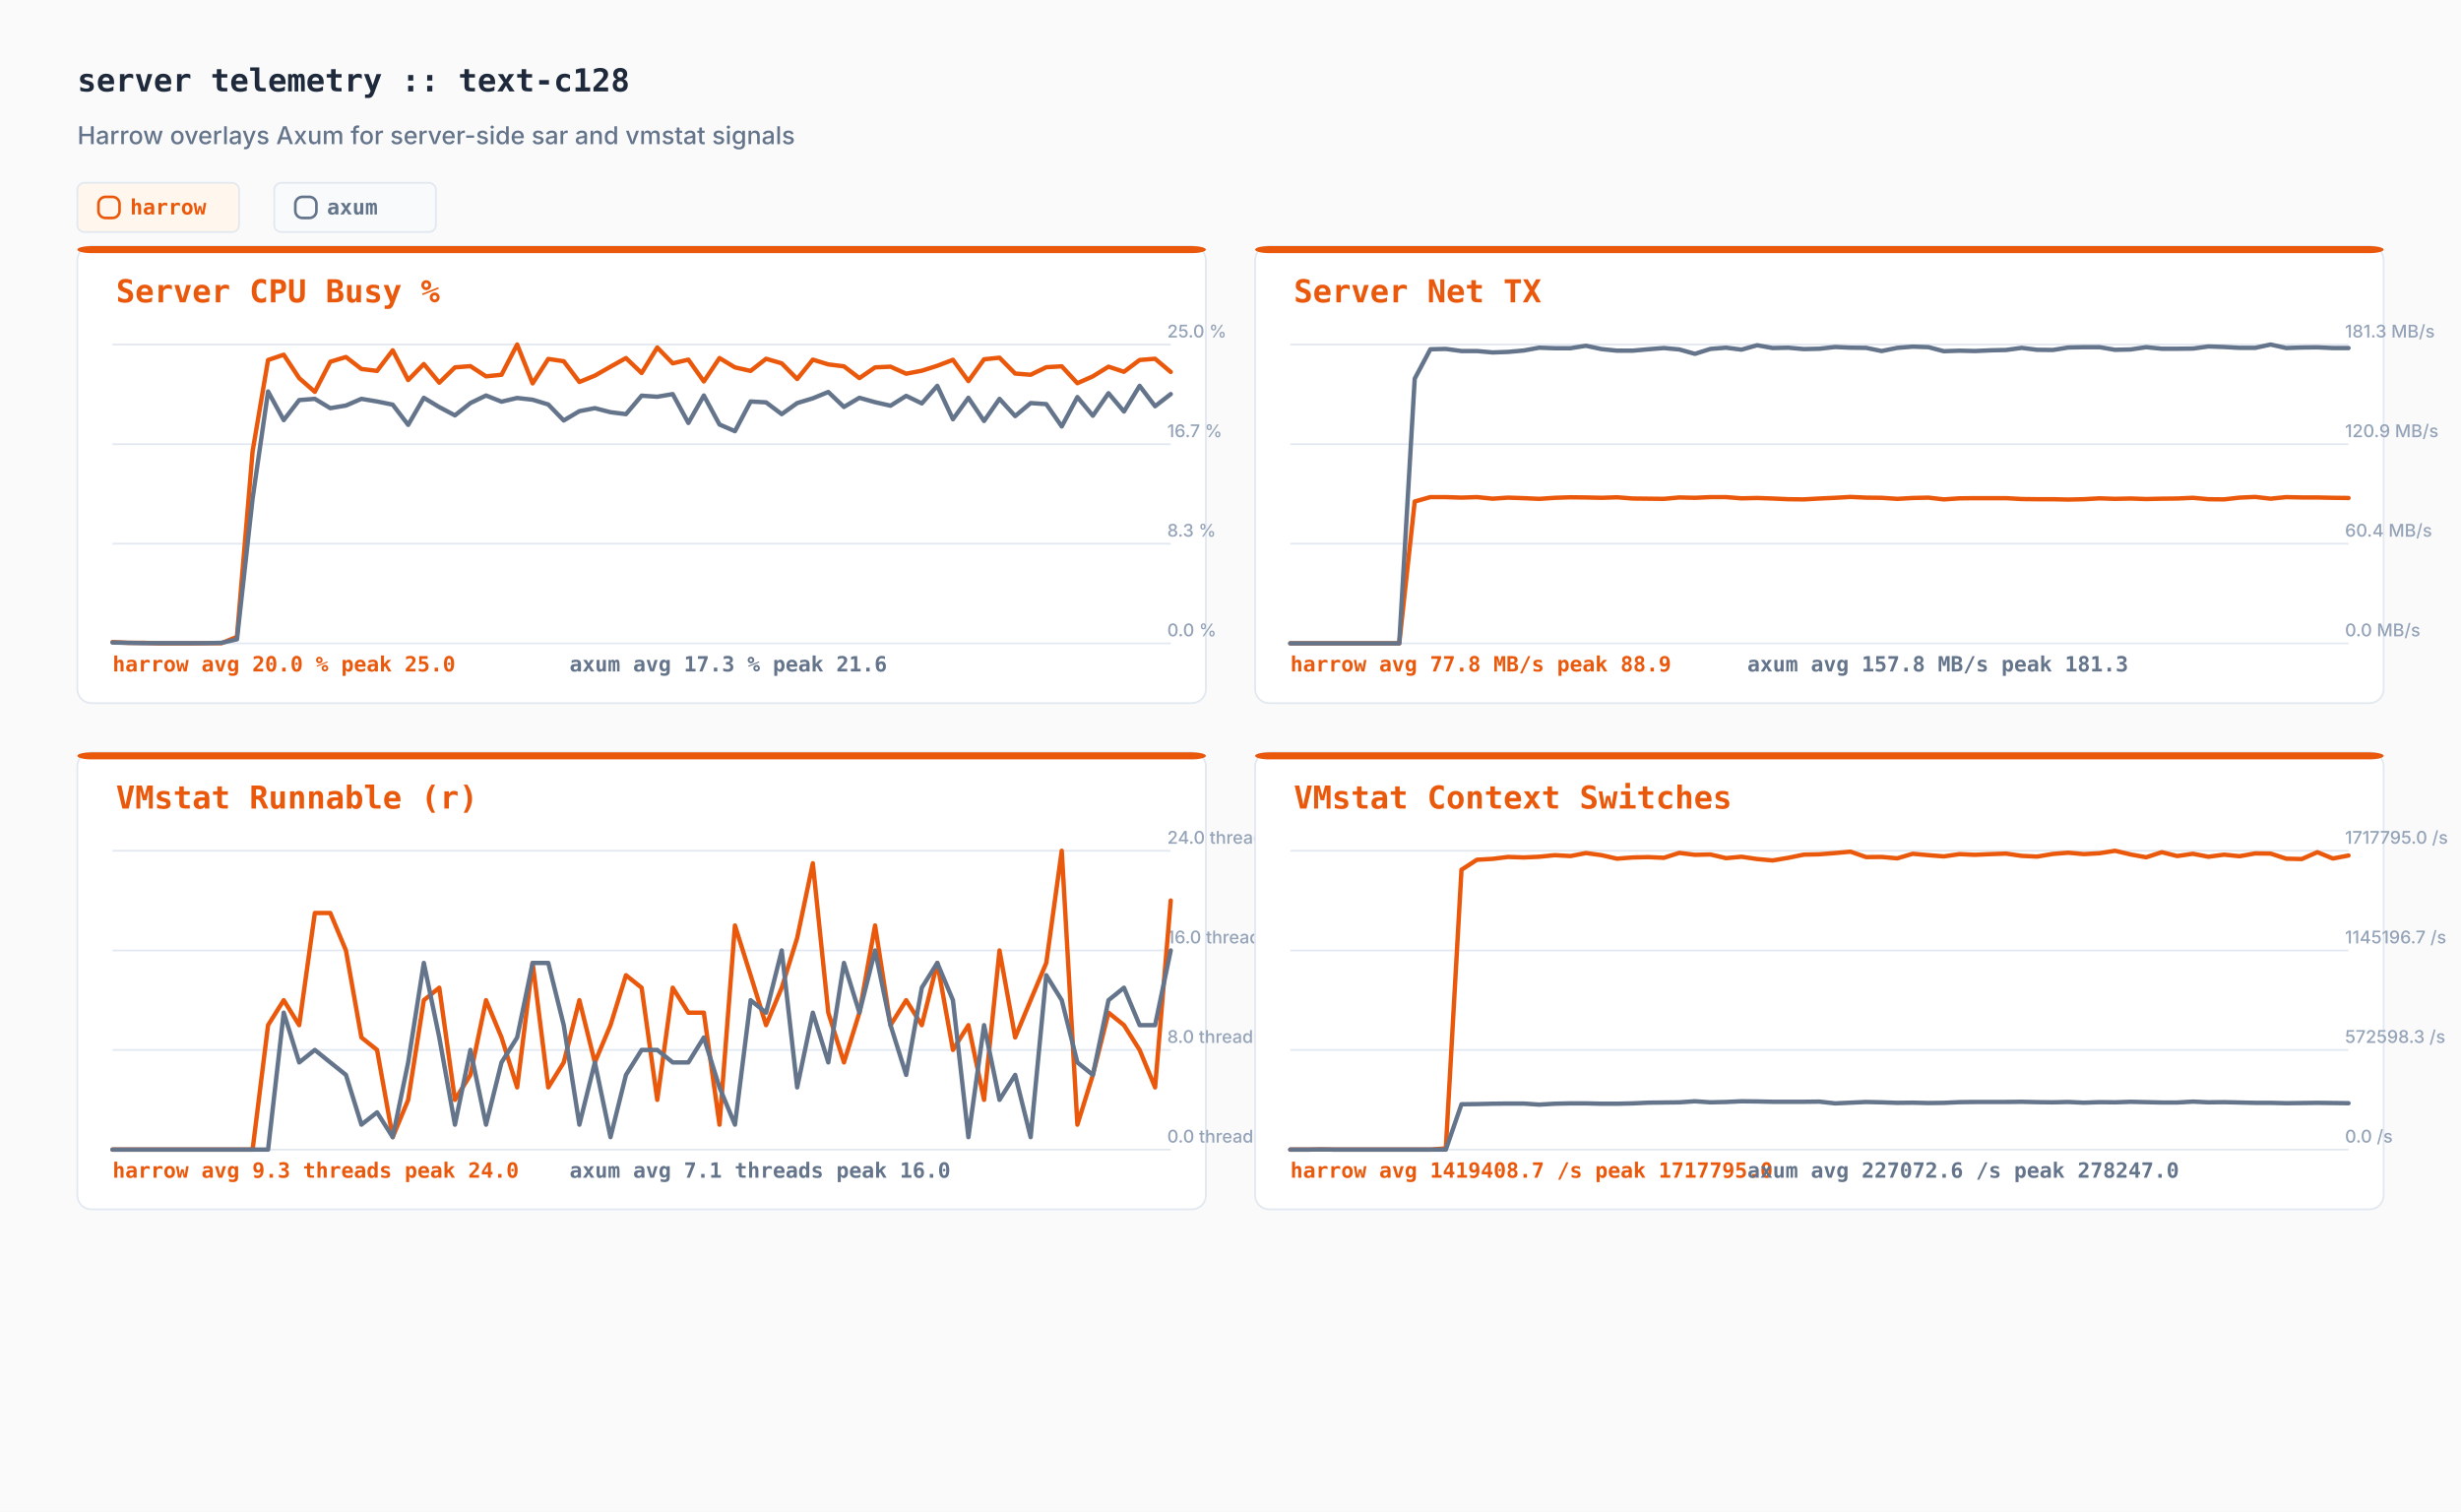
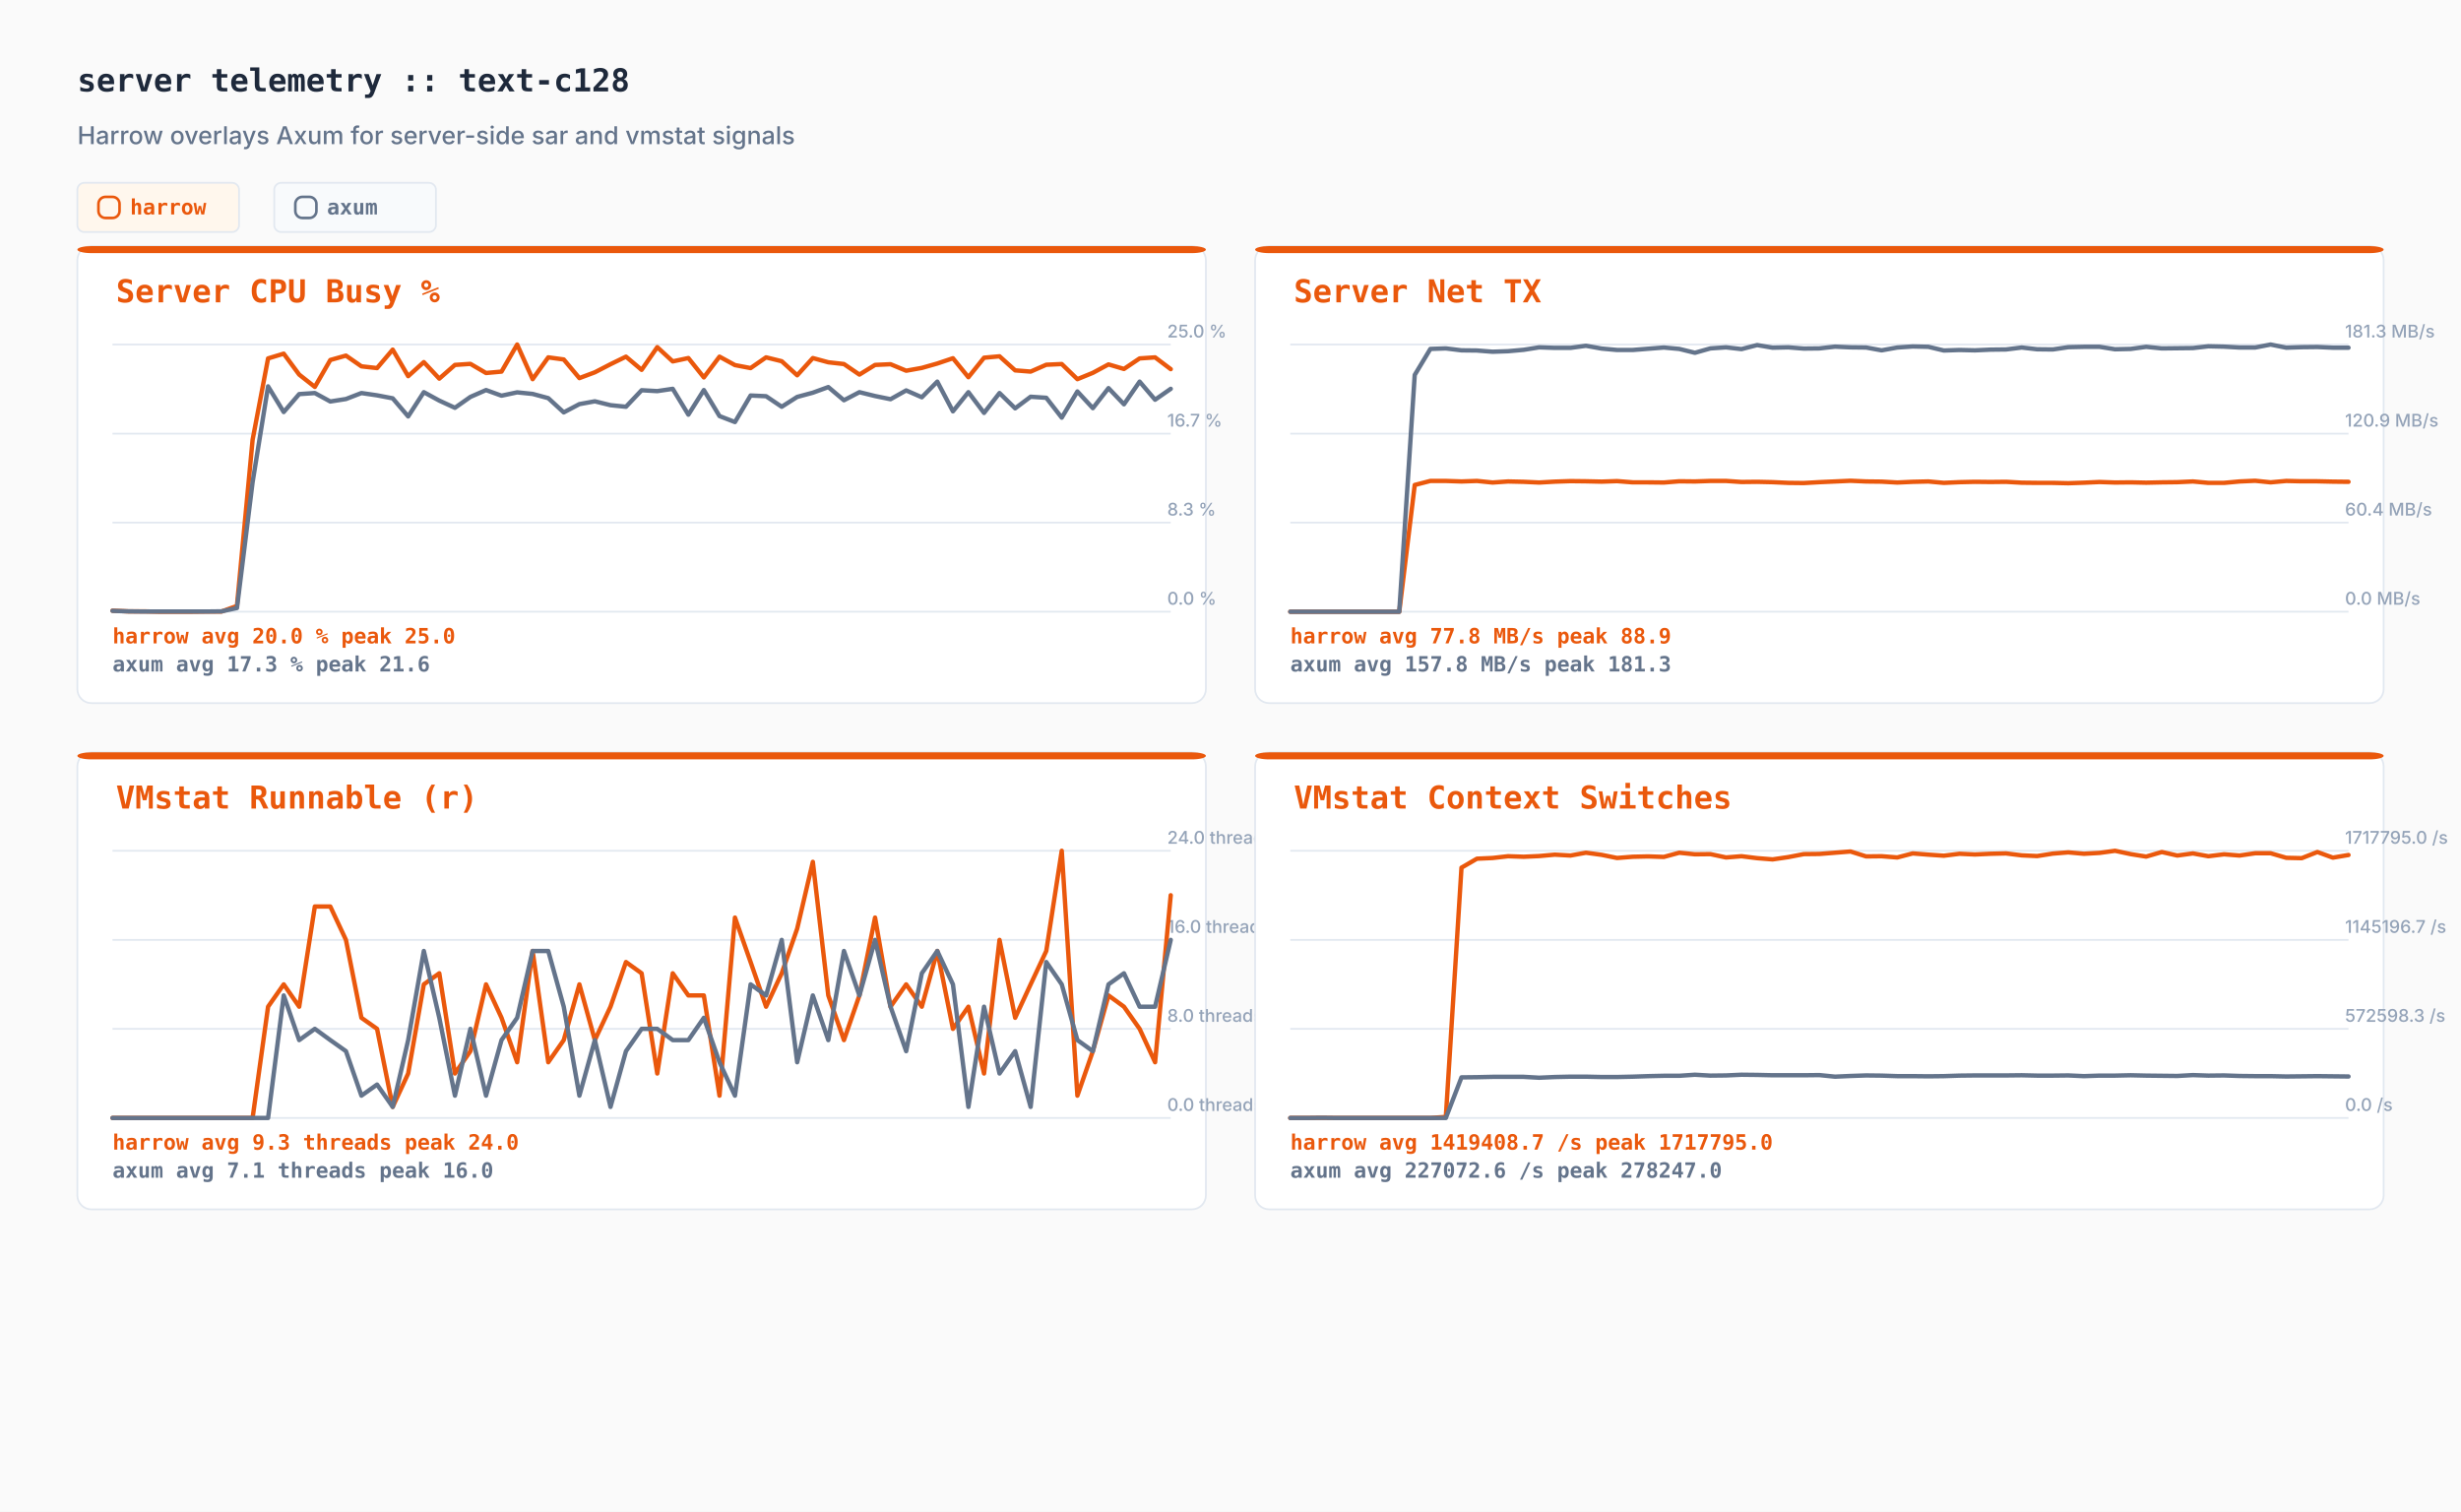
<svg xmlns="http://www.w3.org/2000/svg" width="1400" height="860" viewBox="0 0 1400 860" fill="none">
  <rect x="0" y="0" width="1400" height="860" fill="#fafafa" />
  <text x="44.0" y="52.0" font-family="monospace" font-size="18" font-weight="700" fill="#1e293b">server telemetry :: text-c128</text>
  <text x="44.0" y="82.0" font-family="system-ui, -apple-system, sans-serif" font-size="14" font-weight="500" fill="#64748b">Harrow overlays Axum for server-side sar and vmstat signals</text>
  <g>
    <rect x="44.0" y="104.0" width="92" height="28" rx="4" fill="#fff7ed" stroke="#e2e8f0" stroke-width="1" />
    <rect x="56.0" y="112.0" width="12" height="12" rx="4" fill="#fff7ed" stroke="#ea580c" stroke-width="1.5" />
    <text x="74.0" y="122.0" font-family="monospace" font-size="12" font-weight="700" fill="#ea580c">harrow</text>
  </g>
  <g>
    <rect x="156.0" y="104.0" width="92" height="28" rx="4" fill="#f8fafc" stroke="#e2e8f0" stroke-width="1" />
    <rect x="168.0" y="112.0" width="12" height="12" rx="4" fill="#f8fafc" stroke="#64748b" stroke-width="1.5" />
    <text x="186.0" y="122.0" font-family="monospace" font-size="12" font-weight="700" fill="#64748b">axum</text>
  </g>
  <g>
    <rect x="44.0" y="140.0" width="642.0" height="260.0" rx="8" fill="#ffffff" stroke="#e2e8f0" stroke-width="1" />
    <rect x="44.0" y="140.0" width="642.0" height="4" rx="8" fill="#ea580c" />
  </g>
  <text x="66.0" y="172.0" font-family="monospace" font-size="18" font-weight="700" fill="#ea580c">Server CPU Busy %</text>
-   <line x1="64.0" y1="366.0" x2="666.0" y2="366.0" stroke="#e2e8f0" stroke-width="1" />
-   <text x="664.0" y="362.0" font-family="system-ui, -apple-system, sans-serif" font-size="10" font-weight="500" fill="#94a3b8">0.0 %</text>
-   <line x1="64.0" y1="309.3" x2="666.0" y2="309.3" stroke="#e2e8f0" stroke-width="1" />
-   <text x="664.0" y="305.3" font-family="system-ui, -apple-system, sans-serif" font-size="10" font-weight="500" fill="#94a3b8">8.3 %</text>
-   <line x1="64.0" y1="252.7" x2="666.0" y2="252.7" stroke="#e2e8f0" stroke-width="1" />
-   <text x="664.0" y="248.7" font-family="system-ui, -apple-system, sans-serif" font-size="10" font-weight="500" fill="#94a3b8">16.7 %</text>
+   <line x1="64.0" y1="348.0" x2="666.0" y2="348.0" stroke="#e2e8f0" stroke-width="1" />
+   <text x="664.0" y="344.0" font-family="system-ui, -apple-system, sans-serif" font-size="10" font-weight="500" fill="#94a3b8">0.0 %</text>
+   <line x1="64.0" y1="297.3" x2="666.0" y2="297.3" stroke="#e2e8f0" stroke-width="1" />
+   <text x="664.0" y="293.3" font-family="system-ui, -apple-system, sans-serif" font-size="10" font-weight="500" fill="#94a3b8">8.3 %</text>
+   <line x1="64.0" y1="246.7" x2="666.0" y2="246.7" stroke="#e2e8f0" stroke-width="1" />
+   <text x="664.0" y="242.7" font-family="system-ui, -apple-system, sans-serif" font-size="10" font-weight="500" fill="#94a3b8">16.7 %</text>
  <line x1="64.0" y1="196.0" x2="666.0" y2="196.0" stroke="#e2e8f0" stroke-width="1" />
  <text x="664.0" y="192.0" font-family="system-ui, -apple-system, sans-serif" font-size="10" font-weight="500" fill="#94a3b8">25.0 %</text>
-   <polyline fill="none" stroke="#ea580c" stroke-width="2.5" points="64.0,365.3 72.9,365.7 81.7,365.7 90.6,366.0 99.4,366.0 108.3,366.0 117.1,365.9 126.0,365.9 134.8,362.3 143.7,256.7 152.5,204.8 161.4,201.8 170.2,215.1 179.1,222.9 187.9,205.8 196.8,203.1 205.6,209.9 214.5,211.0 223.4,199.3 232.2,216.2 241.1,207.1 249.9,217.7 258.8,209.0 267.6,208.3 276.5,214.1 285.3,213.2 294.2,196.0 303.0,218.1 311.9,204.2 320.7,205.5 329.6,217.3 338.4,213.7 347.3,208.6 356.1,203.7 365.0,212.2 373.9,197.7 382.7,206.7 391.6,204.6 400.4,217.0 409.3,203.7 418.1,209.0 427.0,211.0 435.8,204.1 444.7,206.7 453.5,215.6 462.4,204.6 471.2,207.3 480.1,208.4 488.9,215.1 497.8,209.0 506.6,208.6 515.5,212.6 524.4,210.9 533.2,208.1 542.1,204.7 550.9,216.8 559.8,204.4 568.6,203.5 577.5,212.5 586.3,213.2 595.2,208.9 604.0,208.4 612.9,218.0 621.7,214.1 630.6,208.6 639.4,211.5 648.3,204.8 657.1,204.1 666.0,211.6" stroke-linejoin="round" stroke-linecap="round" />
-   <polyline fill="none" stroke="#64748b" stroke-width="2.5" points="64.0,365.5 72.9,365.7 81.7,365.9 90.6,365.9 99.4,365.9 108.3,365.9 117.1,365.9 126.0,365.7 134.8,363.7 143.7,283.6 152.5,222.7 161.4,239.0 170.2,227.6 179.1,226.9 187.9,232.2 196.8,230.7 205.6,226.9 214.5,228.4 223.4,230.2 232.2,241.7 241.1,226.3 249.9,231.6 258.8,236.3 267.6,229.3 276.5,225.0 285.3,228.5 294.2,226.4 303.0,227.4 311.9,230.1 320.7,239.2 329.6,233.9 338.4,232.2 347.3,234.5 356.1,235.6 365.0,225.1 373.9,225.7 382.7,224.2 391.6,240.6 400.4,225.0 409.3,241.5 418.1,245.3 427.0,228.4 435.8,228.9 444.7,235.6 453.5,229.3 462.4,226.6 471.2,223.0 480.1,231.5 488.9,226.3 497.8,228.8 506.6,230.8 515.5,225.2 524.4,229.5 533.2,219.5 542.1,238.5 550.9,226.3 559.8,239.5 568.6,226.9 577.5,236.7 586.3,229.3 595.2,229.9 604.0,242.6 612.9,225.9 621.7,236.5 630.6,223.7 639.4,234.1 648.3,219.5 657.1,231.1 666.0,224.2" stroke-linejoin="round" stroke-linecap="round" />
-   <text x="64.0" y="382.0" font-family="monospace" font-size="12" font-weight="600" fill="#ea580c">harrow avg 20.0 % peak 25.0</text>
-   <text x="324.0" y="382.0" font-family="monospace" font-size="12" font-weight="600" fill="#64748b">axum avg 17.3 % peak 21.6</text>
+   <polyline fill="none" stroke="#ea580c" stroke-width="2.5" points="64.0,347.4 72.9,347.8 81.7,347.8 90.6,348.0 99.4,348.0 108.3,348.0 117.1,347.9 126.0,347.9 134.8,344.7 143.7,250.2 152.5,203.9 161.4,201.2 170.2,213.1 179.1,220.1 187.9,204.8 196.8,202.3 205.6,208.4 214.5,209.4 223.4,198.9 232.2,214.0 241.1,206.0 249.9,215.4 258.8,207.6 267.6,207.0 276.5,212.2 285.3,211.4 294.2,196.0 303.0,215.7 311.9,203.3 320.7,204.5 329.6,215.1 338.4,211.8 347.3,207.2 356.1,202.9 365.0,210.4 373.9,197.5 382.7,205.6 391.6,203.7 400.4,214.7 409.3,202.9 418.1,207.7 427.0,209.4 435.8,203.3 444.7,205.5 453.5,213.5 462.4,203.7 471.2,206.1 480.1,207.1 488.9,213.1 497.8,207.6 506.6,207.2 515.5,210.9 524.4,209.3 533.2,206.8 542.1,203.8 550.9,214.6 559.8,203.5 568.6,202.7 577.5,210.7 586.3,211.4 595.2,207.5 604.0,207.1 612.9,215.7 621.7,212.1 630.6,207.3 639.4,209.9 648.3,203.9 657.1,203.3 666.0,210.0" stroke-linejoin="round" stroke-linecap="round" />
+   <polyline fill="none" stroke="#64748b" stroke-width="2.5" points="64.0,347.5 72.9,347.8 81.7,347.9 90.6,347.9 99.4,347.9 108.3,347.9 117.1,347.9 126.0,347.8 134.8,345.9 143.7,274.3 152.5,219.8 161.4,234.4 170.2,224.2 179.1,223.6 187.9,228.4 196.8,227.0 205.6,223.6 214.5,224.9 223.4,226.6 232.2,236.9 241.1,223.1 249.9,227.9 258.8,232.0 267.6,225.8 276.5,221.9 285.3,225.1 294.2,223.2 303.0,224.1 311.9,226.5 320.7,234.6 329.6,229.9 338.4,228.3 347.3,230.5 356.1,231.4 365.0,222.0 373.9,222.5 382.7,221.2 391.6,235.9 400.4,221.9 409.3,236.7 418.1,240.1 427.0,225.0 435.8,225.4 444.7,231.4 453.5,225.8 462.4,223.4 471.2,220.2 480.1,227.7 488.9,223.1 497.8,225.3 506.6,227.1 515.5,222.1 524.4,226.0 533.2,217.1 542.1,234.0 550.9,223.1 559.8,234.9 568.6,223.6 577.5,232.3 586.3,225.7 595.2,226.3 604.0,237.6 612.9,222.7 621.7,232.2 630.6,220.8 639.4,230.0 648.3,217.1 657.1,227.4 666.0,221.2" stroke-linejoin="round" stroke-linecap="round" />
+   <text x="64.0" y="366.0" font-family="monospace" font-size="12" font-weight="600" fill="#ea580c">harrow avg 20.0 % peak 25.0</text>
+   <text x="64.0" y="382.0" font-family="monospace" font-size="12" font-weight="600" fill="#64748b">axum avg 17.3 % peak 21.6</text>
  <g>
    <rect x="714.0" y="140.0" width="642.0" height="260.0" rx="8" fill="#ffffff" stroke="#e2e8f0" stroke-width="1" />
    <rect x="714.0" y="140.0" width="642.0" height="4" rx="8" fill="#ea580c" />
  </g>
  <text x="736.0" y="172.0" font-family="monospace" font-size="18" font-weight="700" fill="#ea580c">Server Net TX</text>
-   <line x1="734.0" y1="366.0" x2="1336.0" y2="366.0" stroke="#e2e8f0" stroke-width="1" />
-   <text x="1334.0" y="362.0" font-family="system-ui, -apple-system, sans-serif" font-size="10" font-weight="500" fill="#94a3b8">0.0 MB/s</text>
-   <line x1="734.0" y1="309.3" x2="1336.0" y2="309.3" stroke="#e2e8f0" stroke-width="1" />
-   <text x="1334.0" y="305.3" font-family="system-ui, -apple-system, sans-serif" font-size="10" font-weight="500" fill="#94a3b8">60.4 MB/s</text>
-   <line x1="734.0" y1="252.7" x2="1336.0" y2="252.7" stroke="#e2e8f0" stroke-width="1" />
-   <text x="1334.0" y="248.7" font-family="system-ui, -apple-system, sans-serif" font-size="10" font-weight="500" fill="#94a3b8">120.9 MB/s</text>
+   <line x1="734.0" y1="348.0" x2="1336.0" y2="348.0" stroke="#e2e8f0" stroke-width="1" />
+   <text x="1334.0" y="344.0" font-family="system-ui, -apple-system, sans-serif" font-size="10" font-weight="500" fill="#94a3b8">0.0 MB/s</text>
+   <line x1="734.0" y1="297.3" x2="1336.0" y2="297.3" stroke="#e2e8f0" stroke-width="1" />
+   <text x="1334.0" y="293.3" font-family="system-ui, -apple-system, sans-serif" font-size="10" font-weight="500" fill="#94a3b8">60.4 MB/s</text>
+   <line x1="734.0" y1="246.7" x2="1336.0" y2="246.7" stroke="#e2e8f0" stroke-width="1" />
+   <text x="1334.0" y="242.7" font-family="system-ui, -apple-system, sans-serif" font-size="10" font-weight="500" fill="#94a3b8">120.9 MB/s</text>
  <line x1="734.0" y1="196.0" x2="1336.0" y2="196.0" stroke="#e2e8f0" stroke-width="1" />
  <text x="1334.0" y="192.0" font-family="system-ui, -apple-system, sans-serif" font-size="10" font-weight="500" fill="#94a3b8">181.3 MB/s</text>
-   <polyline fill="none" stroke="#ea580c" stroke-width="2.5" points="734.0,366.0 742.9,366.0 751.7,366.0 760.6,366.0 769.4,366.0 778.3,366.0 787.1,366.0 796.0,366.0 804.8,285.3 813.7,282.8 822.5,282.8 831.4,283.1 840.2,282.8 849.1,283.7 857.9,283.1 866.8,283.4 875.6,283.8 884.5,283.2 893.4,282.9 902.2,283.0 911.1,283.2 919.9,282.9 928.8,283.6 937.6,283.7 946.5,283.8 955.3,283.0 964.2,283.2 973.0,282.8 981.9,282.8 990.7,283.5 999.6,283.3 1008.4,283.6 1017.3,284.0 1026.1,284.1 1035.0,283.6 1043.9,283.2 1052.7,282.7 1061.6,283.1 1070.4,283.2 1079.3,283.8 1088.1,283.3 1097.0,283.1 1105.8,284.1 1114.7,283.5 1123.5,283.4 1132.4,283.4 1141.2,283.4 1150.1,283.9 1158.9,284.0 1167.8,284.0 1176.6,284.2 1185.5,284.0 1194.4,283.5 1203.2,283.8 1212.1,283.6 1220.9,283.9 1229.8,283.7 1238.6,283.6 1247.5,283.2 1256.3,284.0 1265.2,284.1 1274.0,283.1 1282.9,282.7 1291.7,283.7 1300.6,282.8 1309.4,283.0 1318.3,283.0 1327.1,283.2 1336.0,283.3" stroke-linejoin="round" stroke-linecap="round" />
-   <polyline fill="none" stroke="#64748b" stroke-width="2.5" points="734.0,366.0 742.9,366.0 751.7,366.0 760.6,366.0 769.4,366.0 778.3,366.0 787.1,366.0 796.0,366.0 804.8,215.4 813.7,198.7 822.5,198.5 831.4,199.7 840.2,199.7 849.1,200.5 857.9,200.2 866.8,199.4 875.6,197.8 884.5,198.1 893.4,198.1 902.2,196.7 911.1,198.6 919.9,199.5 928.8,199.5 937.6,198.7 946.5,198.0 955.3,198.8 964.2,201.3 973.0,198.5 981.9,197.8 990.7,198.9 999.6,196.4 1008.4,198.0 1017.3,197.8 1026.1,198.6 1035.0,198.4 1043.9,197.4 1052.7,197.8 1061.6,197.9 1070.4,199.7 1079.3,197.9 1088.1,197.2 1097.0,197.5 1105.8,199.8 1114.7,199.5 1123.5,199.7 1132.4,199.3 1141.2,199.1 1150.1,197.9 1158.9,199.0 1167.8,199.1 1176.6,197.7 1185.5,197.5 1194.4,197.5 1203.2,199.0 1212.1,198.8 1220.9,197.5 1229.8,198.4 1238.6,198.4 1247.5,198.3 1256.3,197.1 1265.2,197.4 1274.0,197.9 1282.9,197.9 1291.7,196.0 1300.6,198.0 1309.4,197.7 1318.3,197.6 1327.1,198.0 1336.0,198.0" stroke-linejoin="round" stroke-linecap="round" />
-   <text x="734.0" y="382.0" font-family="monospace" font-size="12" font-weight="600" fill="#ea580c">harrow avg 77.8 MB/s peak 88.9</text>
-   <text x="994.0" y="382.0" font-family="monospace" font-size="12" font-weight="600" fill="#64748b">axum avg 157.8 MB/s peak 181.3</text>
+   <polyline fill="none" stroke="#ea580c" stroke-width="2.5" points="734.0,348.0 742.9,348.0 751.7,348.0 760.6,348.0 769.4,348.0 778.3,348.0 787.1,348.0 796.0,348.0 804.8,275.9 813.7,273.6 822.5,273.6 831.4,273.9 840.2,273.6 849.1,274.5 857.9,273.9 866.8,274.1 875.6,274.5 884.5,274.0 893.4,273.7 902.2,273.8 911.1,274.0 919.9,273.7 928.8,274.4 937.6,274.4 946.5,274.5 955.3,273.8 964.2,273.9 973.0,273.6 981.9,273.6 990.7,274.2 999.6,274.1 1008.4,274.3 1017.3,274.7 1026.1,274.8 1035.0,274.3 1043.9,273.9 1052.7,273.5 1061.6,273.9 1070.4,274.0 1079.3,274.5 1088.1,274.1 1097.0,273.9 1105.8,274.7 1114.7,274.3 1123.5,274.1 1132.4,274.2 1141.2,274.1 1150.1,274.6 1158.9,274.7 1167.8,274.7 1176.6,274.9 1185.5,274.6 1194.4,274.2 1203.2,274.5 1212.1,274.4 1220.9,274.6 1229.8,274.4 1238.6,274.3 1247.5,273.9 1256.3,274.7 1265.2,274.7 1274.0,273.9 1282.9,273.5 1291.7,274.4 1300.6,273.6 1309.4,273.8 1318.3,273.8 1327.1,274.0 1336.0,274.1" stroke-linejoin="round" stroke-linecap="round" />
+   <polyline fill="none" stroke="#64748b" stroke-width="2.5" points="734.0,348.0 742.9,348.0 751.7,348.0 760.6,348.0 769.4,348.0 778.3,348.0 787.1,348.0 796.0,348.0 804.8,213.3 813.7,198.5 822.5,198.2 831.4,199.3 840.2,199.4 849.1,200.1 857.9,199.8 866.8,199.0 875.6,197.6 884.5,197.9 893.4,197.9 902.2,196.7 911.1,198.3 919.9,199.1 928.8,199.1 937.6,198.4 946.5,197.7 955.3,198.5 964.2,200.7 973.0,198.2 981.9,197.6 990.7,198.6 999.6,196.3 1008.4,197.8 1017.3,197.6 1026.1,198.3 1035.0,198.2 1043.9,197.2 1052.7,197.6 1061.6,197.7 1070.4,199.3 1079.3,197.7 1088.1,197.1 1097.0,197.3 1105.8,199.4 1114.7,199.1 1123.5,199.3 1132.4,198.9 1141.2,198.8 1150.1,197.7 1158.9,198.7 1167.8,198.8 1176.6,197.5 1185.5,197.3 1194.4,197.3 1203.2,198.7 1212.1,198.5 1220.9,197.3 1229.8,198.2 1238.6,198.1 1247.5,198.0 1256.3,197.0 1265.2,197.2 1274.0,197.7 1282.9,197.7 1291.7,196.0 1300.6,197.8 1309.4,197.5 1318.3,197.4 1327.1,197.8 1336.0,197.8" stroke-linejoin="round" stroke-linecap="round" />
+   <text x="734.0" y="366.0" font-family="monospace" font-size="12" font-weight="600" fill="#ea580c">harrow avg 77.8 MB/s peak 88.9</text>
+   <text x="734.0" y="382.0" font-family="monospace" font-size="12" font-weight="600" fill="#64748b">axum avg 157.8 MB/s peak 181.3</text>
  <g>
    <rect x="44.0" y="428.0" width="642.0" height="260.0" rx="8" fill="#ffffff" stroke="#e2e8f0" stroke-width="1" />
    <rect x="44.0" y="428.0" width="642.0" height="4" rx="8" fill="#ea580c" />
  </g>
  <text x="66.0" y="460.0" font-family="monospace" font-size="18" font-weight="700" fill="#ea580c">VMstat Runnable (r)</text>
-   <line x1="64.0" y1="654.0" x2="666.0" y2="654.0" stroke="#e2e8f0" stroke-width="1" />
-   <text x="664.0" y="650.0" font-family="system-ui, -apple-system, sans-serif" font-size="10" font-weight="500" fill="#94a3b8">0.0 threads</text>
-   <line x1="64.0" y1="597.3" x2="666.0" y2="597.3" stroke="#e2e8f0" stroke-width="1" />
-   <text x="664.0" y="593.3" font-family="system-ui, -apple-system, sans-serif" font-size="10" font-weight="500" fill="#94a3b8">8.0 threads</text>
-   <line x1="64.0" y1="540.7" x2="666.0" y2="540.7" stroke="#e2e8f0" stroke-width="1" />
-   <text x="664.0" y="536.7" font-family="system-ui, -apple-system, sans-serif" font-size="10" font-weight="500" fill="#94a3b8">16.0 threads</text>
+   <line x1="64.0" y1="636.0" x2="666.0" y2="636.0" stroke="#e2e8f0" stroke-width="1" />
+   <text x="664.0" y="632.0" font-family="system-ui, -apple-system, sans-serif" font-size="10" font-weight="500" fill="#94a3b8">0.0 threads</text>
+   <line x1="64.0" y1="585.3" x2="666.0" y2="585.3" stroke="#e2e8f0" stroke-width="1" />
+   <text x="664.0" y="581.3" font-family="system-ui, -apple-system, sans-serif" font-size="10" font-weight="500" fill="#94a3b8">8.0 threads</text>
+   <line x1="64.0" y1="534.7" x2="666.0" y2="534.7" stroke="#e2e8f0" stroke-width="1" />
+   <text x="664.0" y="530.7" font-family="system-ui, -apple-system, sans-serif" font-size="10" font-weight="500" fill="#94a3b8">16.0 threads</text>
  <line x1="64.0" y1="484.0" x2="666.0" y2="484.0" stroke="#e2e8f0" stroke-width="1" />
  <text x="664.0" y="480.0" font-family="system-ui, -apple-system, sans-serif" font-size="10" font-weight="500" fill="#94a3b8">24.0 threads</text>
-   <polyline fill="none" stroke="#ea580c" stroke-width="2.5" points="64.0,654.0 72.9,654.0 81.7,654.0 90.6,654.0 99.4,654.0 108.3,654.0 117.1,654.0 126.0,654.0 134.8,654.0 143.7,654.0 152.5,583.2 161.4,569.0 170.2,583.2 179.1,519.4 187.9,519.4 196.8,540.7 205.6,590.2 214.5,597.3 223.4,646.9 232.2,625.7 241.1,569.0 249.9,561.9 258.8,625.7 267.6,611.5 276.5,569.0 285.3,590.2 294.2,618.6 303.0,547.8 311.9,618.6 320.7,604.4 329.6,569.0 338.4,604.4 347.3,583.2 356.1,554.8 365.0,561.9 373.9,625.7 382.7,561.9 391.6,576.1 400.4,576.1 409.3,639.8 418.1,526.5 427.0,554.8 435.8,583.2 444.7,561.9 453.5,533.6 462.4,491.1 471.2,576.1 480.1,604.4 488.9,576.1 497.8,526.5 506.6,583.2 515.5,569.0 524.4,583.2 533.2,547.8 542.1,597.3 550.9,583.2 559.8,625.7 568.6,540.7 577.5,590.2 586.3,569.0 595.2,547.8 604.0,484.0 612.9,639.8 621.7,611.5 630.6,576.1 639.4,583.2 648.3,597.3 657.1,618.6 666.0,512.3" stroke-linejoin="round" stroke-linecap="round" />
-   <polyline fill="none" stroke="#64748b" stroke-width="2.5" points="64.0,654.0 72.9,654.0 81.7,654.0 90.6,654.0 99.4,654.0 108.3,654.0 117.1,654.0 126.0,654.0 134.8,654.0 143.7,654.0 152.5,654.0 161.4,576.1 170.2,604.4 179.1,597.3 187.9,604.4 196.8,611.5 205.6,639.8 214.5,632.8 223.4,646.9 232.2,604.4 241.1,547.8 249.9,590.2 258.8,639.8 267.6,597.3 276.5,639.8 285.3,604.4 294.2,590.2 303.0,547.8 311.9,547.8 320.7,583.2 329.6,639.8 338.4,604.4 347.3,646.9 356.1,611.5 365.0,597.3 373.9,597.3 382.7,604.4 391.6,604.4 400.4,590.2 409.3,618.6 418.1,639.8 427.0,569.0 435.8,576.1 444.7,540.7 453.5,618.6 462.4,576.1 471.2,604.4 480.1,547.8 488.9,576.1 497.8,540.7 506.6,583.2 515.5,611.5 524.4,561.9 533.2,547.8 542.1,569.0 550.9,646.9 559.8,583.2 568.6,625.7 577.5,611.5 586.3,646.9 595.2,554.8 604.0,569.0 612.9,604.4 621.7,611.5 630.6,569.0 639.4,561.9 648.3,583.2 657.1,583.2 666.0,540.7" stroke-linejoin="round" stroke-linecap="round" />
-   <text x="64.0" y="670.0" font-family="monospace" font-size="12" font-weight="600" fill="#ea580c">harrow avg 9.3 threads peak 24.0</text>
-   <text x="324.0" y="670.0" font-family="monospace" font-size="12" font-weight="600" fill="#64748b">axum avg 7.1 threads peak 16.0</text>
+   <polyline fill="none" stroke="#ea580c" stroke-width="2.5" points="64.0,636.0 72.9,636.0 81.7,636.0 90.6,636.0 99.4,636.0 108.3,636.0 117.1,636.0 126.0,636.0 134.8,636.0 143.7,636.0 152.5,572.7 161.4,560.0 170.2,572.7 179.1,515.7 187.9,515.7 196.8,534.7 205.6,579.0 214.5,585.3 223.4,629.7 232.2,610.7 241.1,560.0 249.9,553.7 258.8,610.7 267.6,598.0 276.5,560.0 285.3,579.0 294.2,604.3 303.0,541.0 311.9,604.3 320.7,591.7 329.6,560.0 338.4,591.7 347.3,572.7 356.1,547.3 365.0,553.7 373.9,610.7 382.7,553.7 391.6,566.3 400.4,566.3 409.3,623.3 418.1,522.0 427.0,547.3 435.8,572.7 444.7,553.7 453.5,528.3 462.4,490.3 471.2,566.3 480.1,591.7 488.9,566.3 497.8,522.0 506.6,572.7 515.5,560.0 524.4,572.7 533.2,541.0 542.1,585.3 550.9,572.7 559.8,610.7 568.6,534.7 577.5,579.0 586.3,560.0 595.2,541.0 604.0,484.0 612.9,623.3 621.7,598.0 630.6,566.3 639.4,572.7 648.3,585.3 657.1,604.3 666.0,509.3" stroke-linejoin="round" stroke-linecap="round" />
+   <polyline fill="none" stroke="#64748b" stroke-width="2.5" points="64.0,636.0 72.9,636.0 81.7,636.0 90.6,636.0 99.4,636.0 108.3,636.0 117.1,636.0 126.0,636.0 134.8,636.0 143.7,636.0 152.5,636.0 161.4,566.3 170.2,591.7 179.1,585.3 187.9,591.7 196.8,598.0 205.6,623.3 214.5,617.0 223.4,629.7 232.2,591.7 241.1,541.0 249.9,579.0 258.8,623.3 267.6,585.3 276.5,623.3 285.3,591.7 294.2,579.0 303.0,541.0 311.9,541.0 320.7,572.7 329.6,623.3 338.4,591.7 347.3,629.7 356.1,598.0 365.0,585.3 373.9,585.3 382.7,591.7 391.6,591.7 400.4,579.0 409.3,604.3 418.1,623.3 427.0,560.0 435.8,566.3 444.7,534.7 453.5,604.3 462.4,566.3 471.2,591.7 480.1,541.0 488.9,566.3 497.8,534.7 506.6,572.7 515.5,598.0 524.4,553.7 533.2,541.0 542.1,560.0 550.9,629.7 559.8,572.7 568.6,610.7 577.5,598.0 586.3,629.7 595.2,547.3 604.0,560.0 612.9,591.7 621.7,598.0 630.6,560.0 639.4,553.7 648.3,572.7 657.1,572.7 666.0,534.7" stroke-linejoin="round" stroke-linecap="round" />
+   <text x="64.0" y="654.0" font-family="monospace" font-size="12" font-weight="600" fill="#ea580c">harrow avg 9.3 threads peak 24.0</text>
+   <text x="64.0" y="670.0" font-family="monospace" font-size="12" font-weight="600" fill="#64748b">axum avg 7.1 threads peak 16.0</text>
  <g>
    <rect x="714.0" y="428.0" width="642.0" height="260.0" rx="8" fill="#ffffff" stroke="#e2e8f0" stroke-width="1" />
    <rect x="714.0" y="428.0" width="642.0" height="4" rx="8" fill="#ea580c" />
  </g>
  <text x="736.0" y="460.0" font-family="monospace" font-size="18" font-weight="700" fill="#ea580c">VMstat Context Switches</text>
-   <line x1="734.0" y1="654.0" x2="1336.0" y2="654.0" stroke="#e2e8f0" stroke-width="1" />
-   <text x="1334.0" y="650.0" font-family="system-ui, -apple-system, sans-serif" font-size="10" font-weight="500" fill="#94a3b8">0.0 /s</text>
-   <line x1="734.0" y1="597.3" x2="1336.0" y2="597.3" stroke="#e2e8f0" stroke-width="1" />
-   <text x="1334.0" y="593.3" font-family="system-ui, -apple-system, sans-serif" font-size="10" font-weight="500" fill="#94a3b8">572598.3 /s</text>
-   <line x1="734.0" y1="540.7" x2="1336.0" y2="540.7" stroke="#e2e8f0" stroke-width="1" />
-   <text x="1334.0" y="536.7" font-family="system-ui, -apple-system, sans-serif" font-size="10" font-weight="500" fill="#94a3b8">1145196.7 /s</text>
+   <line x1="734.0" y1="636.0" x2="1336.0" y2="636.0" stroke="#e2e8f0" stroke-width="1" />
+   <text x="1334.0" y="632.0" font-family="system-ui, -apple-system, sans-serif" font-size="10" font-weight="500" fill="#94a3b8">0.0 /s</text>
+   <line x1="734.0" y1="585.3" x2="1336.0" y2="585.3" stroke="#e2e8f0" stroke-width="1" />
+   <text x="1334.0" y="581.3" font-family="system-ui, -apple-system, sans-serif" font-size="10" font-weight="500" fill="#94a3b8">572598.3 /s</text>
+   <line x1="734.0" y1="534.7" x2="1336.0" y2="534.7" stroke="#e2e8f0" stroke-width="1" />
+   <text x="1334.0" y="530.7" font-family="system-ui, -apple-system, sans-serif" font-size="10" font-weight="500" fill="#94a3b8">1145196.7 /s</text>
  <line x1="734.0" y1="484.0" x2="1336.0" y2="484.0" stroke="#e2e8f0" stroke-width="1" />
  <text x="1334.0" y="480.0" font-family="system-ui, -apple-system, sans-serif" font-size="10" font-weight="500" fill="#94a3b8">1717795.0 /s</text>
-   <polyline fill="none" stroke="#ea580c" stroke-width="2.5" points="734.0,654.0 742.9,654.0 751.7,653.9 760.6,654.0 769.4,654.0 778.3,654.0 787.1,654.0 796.0,654.0 804.8,654.0 813.7,654.0 822.5,653.3 831.4,494.8 840.2,489.1 849.1,488.6 857.9,487.5 866.8,487.8 875.6,487.4 884.5,486.5 893.4,487.0 902.2,485.3 911.1,486.5 919.9,488.5 928.8,487.8 937.6,487.6 946.5,488.0 955.3,485.2 964.2,486.3 973.0,486.1 981.9,488.2 990.7,487.4 999.6,488.7 1008.4,489.5 1017.3,488.0 1026.1,486.2 1035.0,486.0 1043.9,485.3 1052.7,484.5 1061.6,487.6 1070.4,487.5 1079.3,488.3 1088.1,485.7 1097.0,486.5 1105.8,487.2 1114.7,485.9 1123.5,486.3 1132.4,485.9 1141.2,485.6 1150.1,486.9 1158.9,487.3 1167.8,485.8 1176.6,485.1 1185.5,485.9 1194.4,485.4 1203.2,484.0 1212.1,486.1 1220.9,487.7 1229.8,484.8 1238.6,487.0 1247.5,485.7 1256.3,487.4 1265.2,486.2 1274.0,487.1 1282.9,485.5 1291.7,485.6 1300.6,488.5 1309.4,488.7 1318.3,484.8 1327.1,488.4 1336.0,486.7" stroke-linejoin="round" stroke-linecap="round" />
-   <polyline fill="none" stroke="#64748b" stroke-width="2.5" points="734.0,654.0 742.9,654.0 751.7,653.9 760.6,654.0 769.4,654.0 778.3,654.0 787.1,654.0 796.0,654.0 804.8,654.0 813.7,654.0 822.5,654.0 831.4,628.2 840.2,628.1 849.1,627.9 857.9,627.8 866.8,627.8 875.6,628.4 884.5,627.9 893.4,627.7 902.2,627.7 911.1,627.9 919.9,627.9 928.8,627.7 937.6,627.3 946.5,627.2 955.3,627.1 964.2,626.5 973.0,627.1 981.9,626.9 990.7,626.5 999.6,626.6 1008.4,626.8 1017.3,626.8 1026.1,626.8 1035.0,626.7 1043.9,627.7 1052.7,627.3 1061.6,626.9 1070.4,627.1 1079.3,627.4 1088.1,627.3 1097.0,627.5 1105.8,627.4 1114.7,627.0 1123.5,626.9 1132.4,626.9 1141.2,626.9 1150.1,626.8 1158.9,627.0 1167.8,627.1 1176.6,626.9 1185.5,627.3 1194.4,627.0 1203.2,627.1 1212.1,626.8 1220.9,627.0 1229.8,627.2 1238.6,627.2 1247.5,626.7 1256.3,627.1 1265.2,627.0 1274.0,627.2 1282.9,627.4 1291.7,627.4 1300.6,627.6 1309.4,627.5 1318.3,627.4 1327.1,627.5 1336.0,627.6" stroke-linejoin="round" stroke-linecap="round" />
-   <text x="734.0" y="670.0" font-family="monospace" font-size="12" font-weight="600" fill="#ea580c">harrow avg 1419408.7 /s peak 1717795.0</text>
-   <text x="994.0" y="670.0" font-family="monospace" font-size="12" font-weight="600" fill="#64748b">axum avg 227072.6 /s peak 278247.0</text>
+   <polyline fill="none" stroke="#ea580c" stroke-width="2.5" points="734.0,636.0 742.9,636.0 751.7,635.9 760.6,636.0 769.4,636.0 778.3,636.0 787.1,636.0 796.0,636.0 804.8,636.0 813.7,636.0 822.5,635.4 831.4,493.6 840.2,488.5 849.1,488.1 857.9,487.1 866.8,487.4 875.6,487.0 884.5,486.2 893.4,486.7 902.2,485.1 911.1,486.3 919.9,488.1 928.8,487.4 937.6,487.2 946.5,487.5 955.3,485.1 964.2,486.0 973.0,485.9 981.9,487.8 990.7,487.1 999.6,488.2 1008.4,488.9 1017.3,487.6 1026.1,485.9 1035.0,485.8 1043.9,485.1 1052.7,484.4 1061.6,487.2 1070.4,487.1 1079.3,487.8 1088.1,485.5 1097.0,486.2 1105.8,486.8 1114.7,485.7 1123.5,486.1 1132.4,485.7 1141.2,485.5 1150.1,486.6 1158.9,487.0 1167.8,485.6 1176.6,484.9 1185.5,485.7 1194.4,485.2 1203.2,484.0 1212.1,485.9 1220.9,487.3 1229.8,484.7 1238.6,486.7 1247.5,485.5 1256.3,487.1 1265.2,486.0 1274.0,486.7 1282.9,485.4 1291.7,485.4 1300.6,488.0 1309.4,488.2 1318.3,484.7 1327.1,487.9 1336.0,486.4" stroke-linejoin="round" stroke-linecap="round" />
+   <polyline fill="none" stroke="#64748b" stroke-width="2.5" points="734.0,636.0 742.9,636.0 751.7,635.9 760.6,636.0 769.4,636.0 778.3,636.0 787.1,636.0 796.0,636.0 804.8,636.0 813.7,636.0 822.5,636.0 831.4,612.9 840.2,612.8 849.1,612.6 857.9,612.6 866.8,612.6 875.6,613.1 884.5,612.7 893.4,612.5 902.2,612.5 911.1,612.7 919.9,612.7 928.8,612.5 937.6,612.2 946.5,612.0 955.3,612.0 964.2,611.4 973.0,611.9 981.9,611.8 990.7,611.4 999.6,611.5 1008.4,611.7 1017.3,611.7 1026.1,611.7 1035.0,611.6 1043.9,612.5 1052.7,612.1 1061.6,611.8 1070.4,611.9 1079.3,612.2 1088.1,612.2 1097.0,612.3 1105.8,612.2 1114.7,611.9 1123.5,611.8 1132.4,611.8 1141.2,611.8 1150.1,611.7 1158.9,611.9 1167.8,611.9 1176.6,611.8 1185.5,612.2 1194.4,611.9 1203.2,611.9 1212.1,611.7 1220.9,611.9 1229.8,612.0 1238.6,612.1 1247.5,611.6 1256.3,611.9 1265.2,611.8 1274.0,612.1 1282.9,612.2 1291.7,612.2 1300.6,612.4 1309.4,612.3 1318.3,612.2 1327.1,612.3 1336.0,612.4" stroke-linejoin="round" stroke-linecap="round" />
+   <text x="734.0" y="654.0" font-family="monospace" font-size="12" font-weight="600" fill="#ea580c">harrow avg 1419408.7 /s peak 1717795.0</text>
+   <text x="734.0" y="670.0" font-family="monospace" font-size="12" font-weight="600" fill="#64748b">axum avg 227072.6 /s peak 278247.0</text>
</svg>
